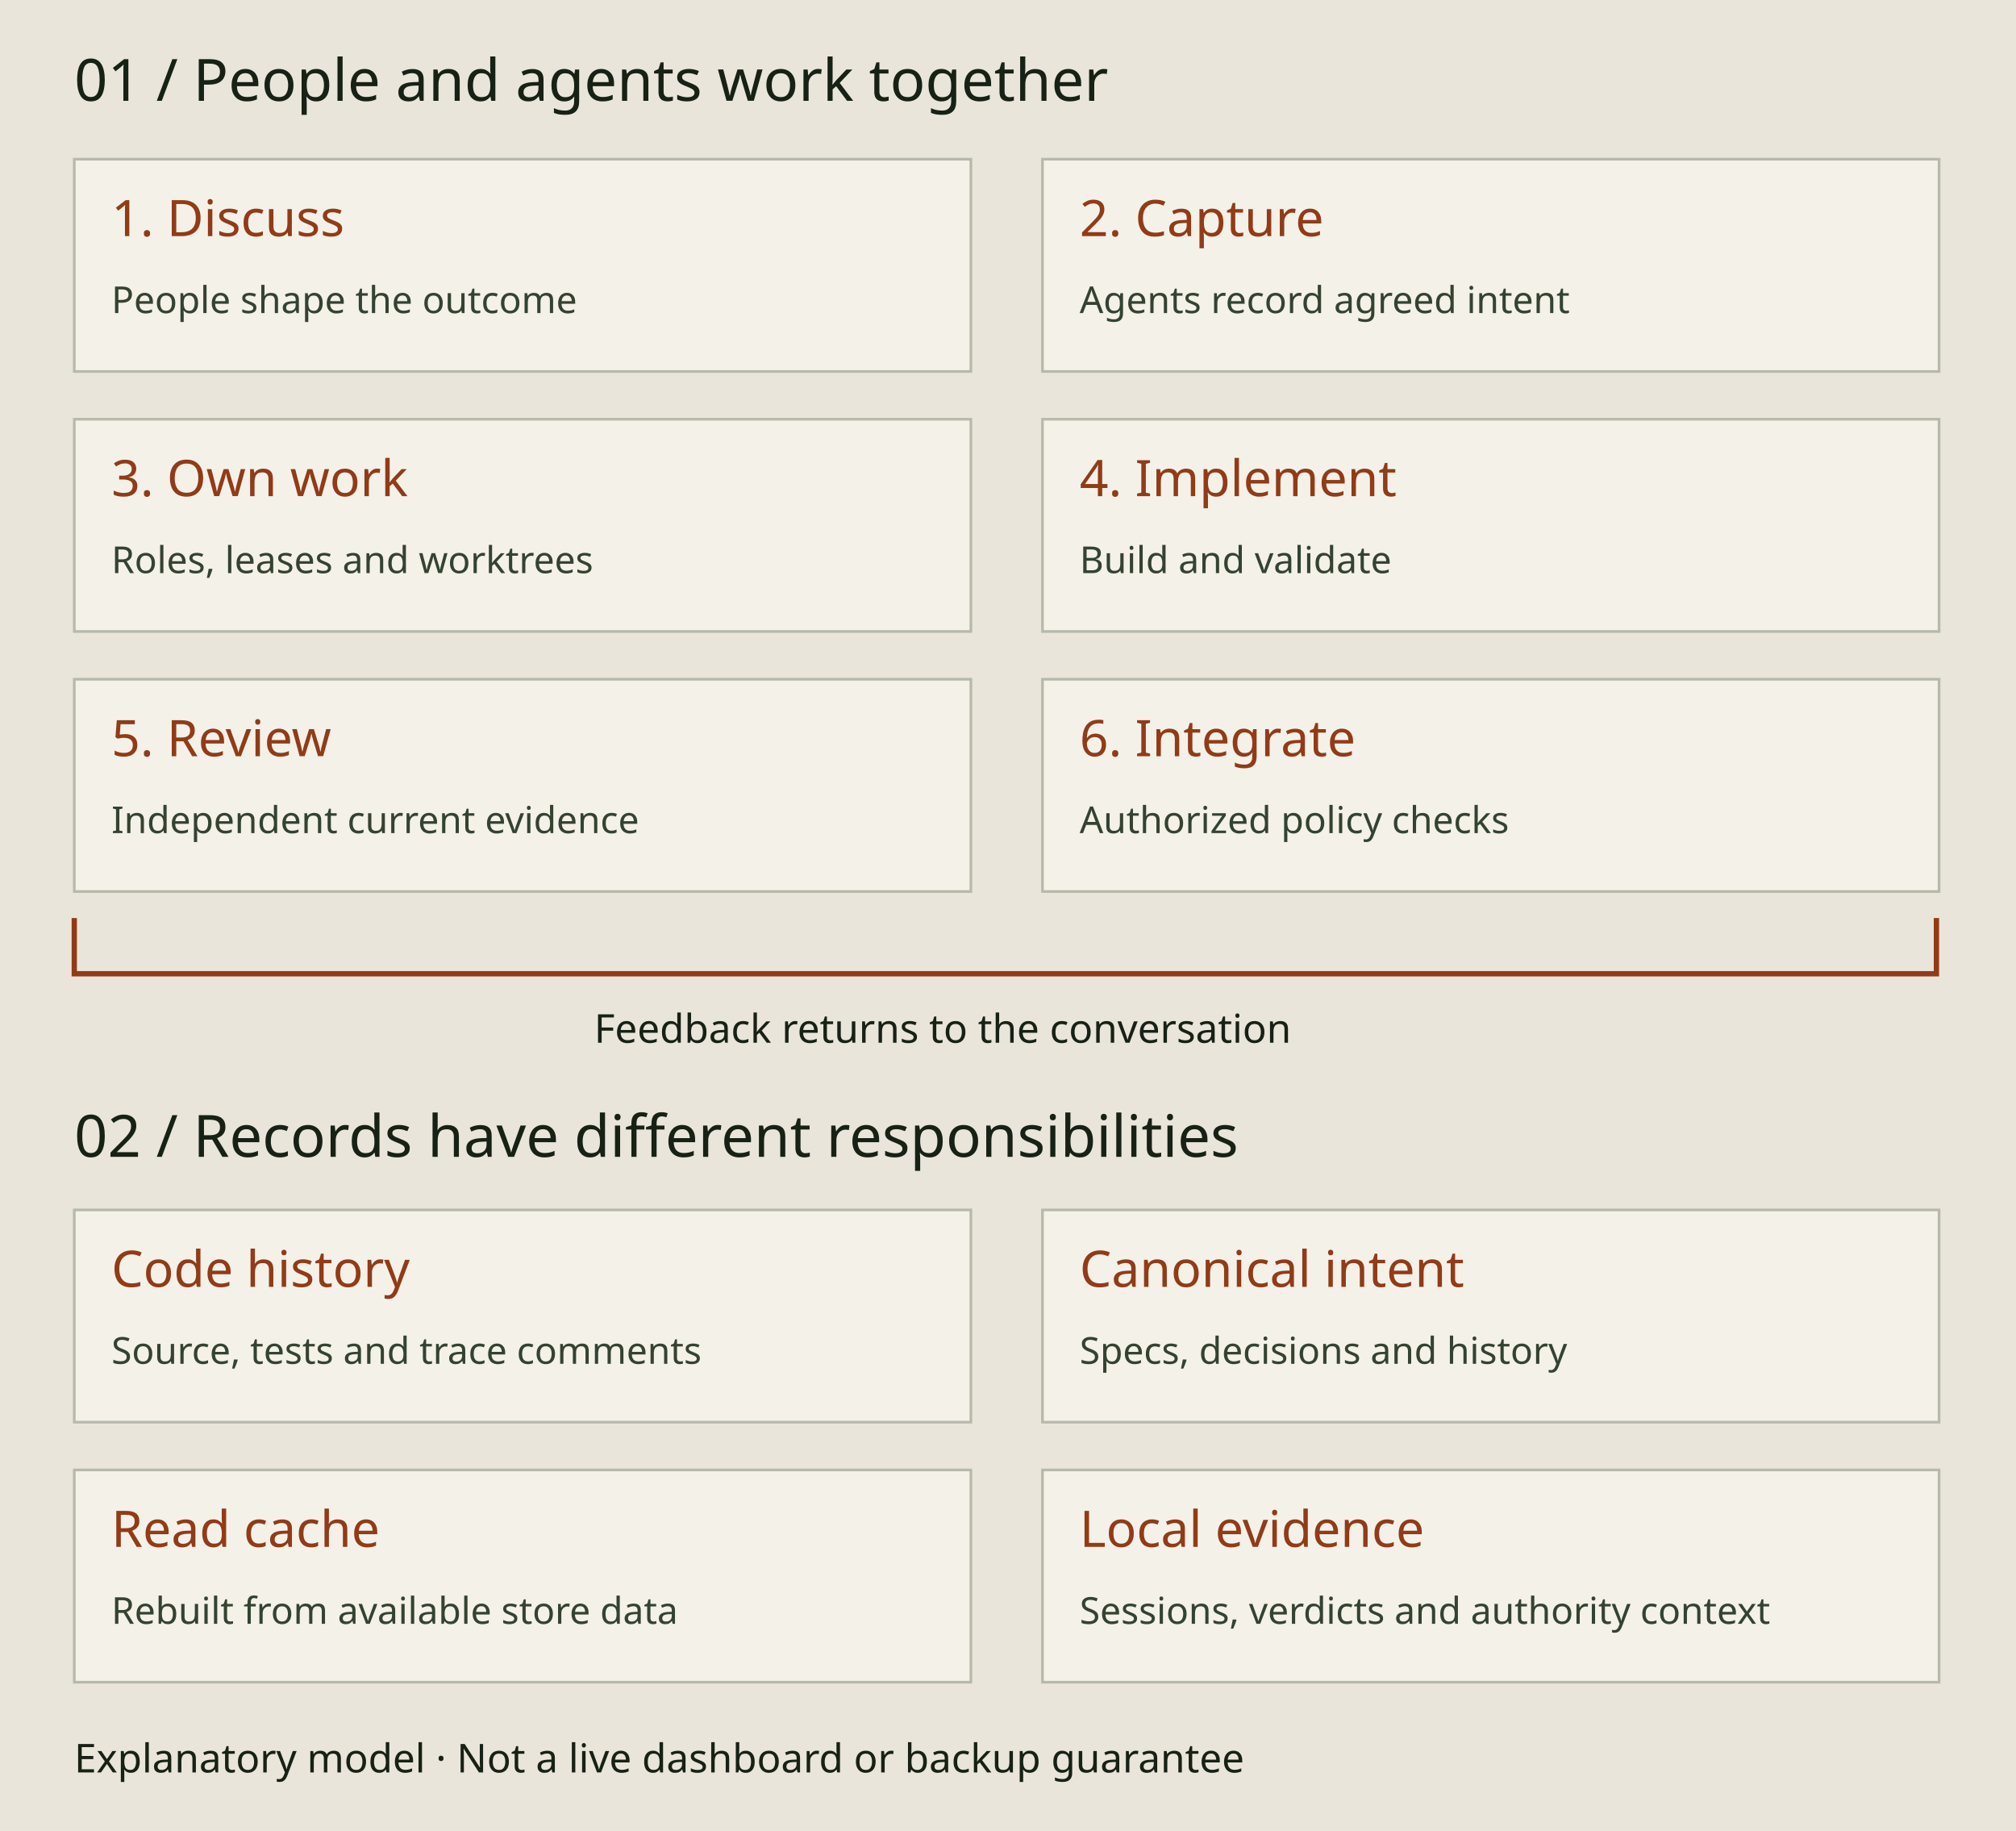
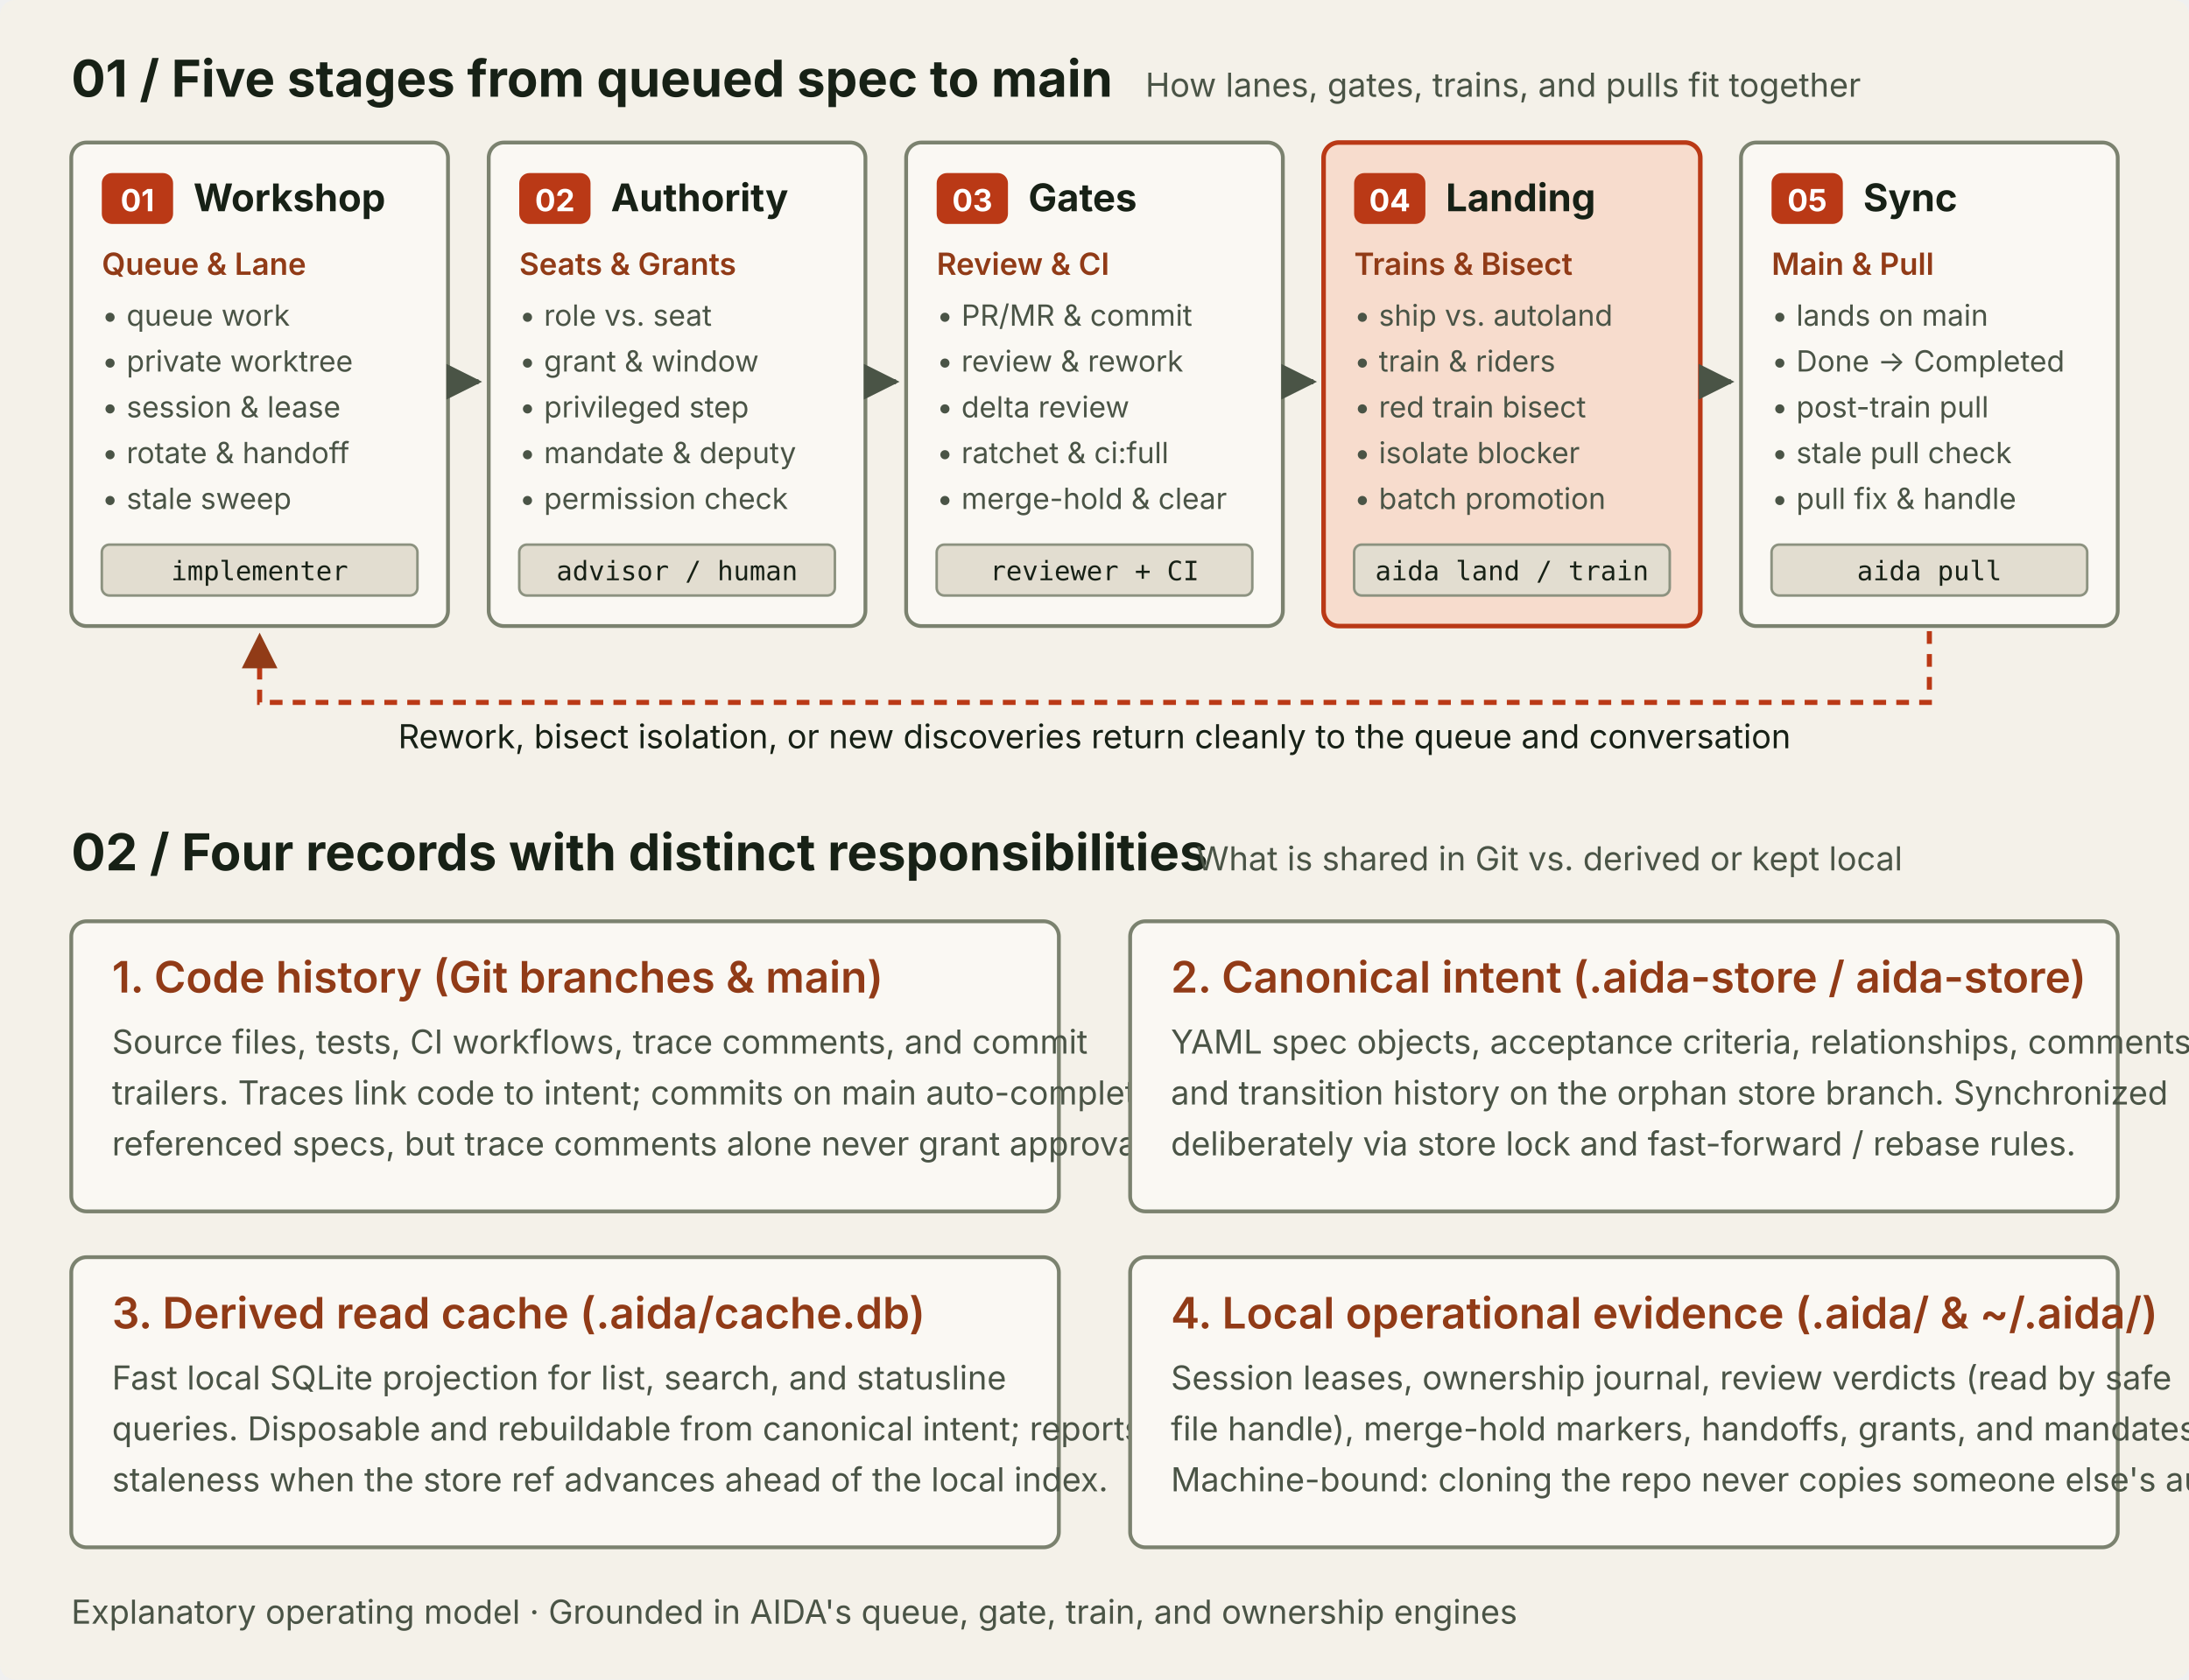
- <svg xmlns="http://www.w3.org/2000/svg" viewBox="0 0 760 690" role="img" aria-labelledby="title desc">
-   <rect width="760" height="690" fill="#e9e5da" />
-   <text x="28" y="38" font-family="sans-serif" font-size="22" fill="#172116">01 / People and agents work together</text>
-   <rect x="28" y="60" width="338" height="80" fill="#f4f1e9" stroke="#b6b9ab" />
-   <text x="42" y="89" font-family="sans-serif" font-size="19" fill="#913b17">1. Discuss</text>
-   <text x="42" y="118" font-family="sans-serif" font-size="14" fill="#344331">People shape the outcome</text>
-   <rect x="393" y="60" width="338" height="80" fill="#f4f1e9" stroke="#b6b9ab" />
-   <text x="407" y="89" font-family="sans-serif" font-size="19" fill="#913b17">2. Capture</text>
-   <text x="407" y="118" font-family="sans-serif" font-size="14" fill="#344331">Agents record agreed intent</text>
-   <rect x="28" y="158" width="338" height="80" fill="#f4f1e9" stroke="#b6b9ab" />
-   <text x="42" y="187" font-family="sans-serif" font-size="19" fill="#913b17">3. Own work</text>
-   <text x="42" y="216" font-family="sans-serif" font-size="14" fill="#344331">Roles, leases and worktrees</text>
-   <rect x="393" y="158" width="338" height="80" fill="#f4f1e9" stroke="#b6b9ab" />
-   <text x="407" y="187" font-family="sans-serif" font-size="19" fill="#913b17">4. Implement</text>
-   <text x="407" y="216" font-family="sans-serif" font-size="14" fill="#344331">Build and validate</text>
-   <rect x="28" y="256" width="338" height="80" fill="#f4f1e9" stroke="#b6b9ab" />
-   <text x="42" y="285" font-family="sans-serif" font-size="19" fill="#913b17">5. Review</text>
-   <text x="42" y="314" font-family="sans-serif" font-size="14" fill="#344331">Independent current evidence</text>
-   <rect x="393" y="256" width="338" height="80" fill="#f4f1e9" stroke="#b6b9ab" />
-   <text x="407" y="285" font-family="sans-serif" font-size="19" fill="#913b17">6. Integrate</text>
-   <text x="407" y="314" font-family="sans-serif" font-size="14" fill="#344331">Authorized policy checks</text>
-   <path d="M730 346V367H28V346" fill="none" stroke="#913b17" stroke-width="2" />
-   <text x="224" y="393" font-family="sans-serif" font-size="15" fill="#172116">Feedback returns to the conversation</text>
-   <text x="28" y="436" font-family="sans-serif" font-size="22" fill="#172116">02 / Records have different responsibilities</text>
-   <rect x="28" y="456" width="338" height="80" fill="#f4f1e9" stroke="#b6b9ab" />
-   <text x="42" y="485" font-family="sans-serif" font-size="19" fill="#913b17">Code history</text>
-   <text x="42" y="514" font-family="sans-serif" font-size="14" fill="#344331">Source, tests and trace comments</text>
-   <rect x="393" y="456" width="338" height="80" fill="#f4f1e9" stroke="#b6b9ab" />
-   <text x="407" y="485" font-family="sans-serif" font-size="19" fill="#913b17">Canonical intent</text>
-   <text x="407" y="514" font-family="sans-serif" font-size="14" fill="#344331">Specs, decisions and history</text>
-   <rect x="28" y="554" width="338" height="80" fill="#f4f1e9" stroke="#b6b9ab" />
-   <text x="42" y="583" font-family="sans-serif" font-size="19" fill="#913b17">Read cache</text>
-   <text x="42" y="612" font-family="sans-serif" font-size="14" fill="#344331">Rebuilt from available store data</text>
-   <rect x="393" y="554" width="338" height="80" fill="#f4f1e9" stroke="#b6b9ab" />
-   <text x="407" y="583" font-family="sans-serif" font-size="19" fill="#913b17">Local evidence</text>
-   <text x="407" y="612" font-family="sans-serif" font-size="14" fill="#344331">Sessions, verdicts and authority context</text>
-   <text x="28" y="668" font-family="sans-serif" font-size="15" fill="#172116">Explanatory model · Not a live dashboard or backup guarantee</text>
+ <svg xmlns="http://www.w3.org/2000/svg" viewBox="0 0 860 660" role="img" aria-labelledby="title desc">
+   <style>
+     .bg { fill: #f4f1e9; }
+     .surface { fill: #e9e5da; stroke: #b6b9ab; stroke-width: 1.5; }
+     .card { fill: #faf8f3; stroke: #7b826f; stroke-width: 1.5; }
+     .card-accent { fill: #f7dccd; stroke: #ba3916; stroke-width: 1.8; }
+     .card-green { fill: #e1ece3; stroke: #2b6cb0; stroke-width: 1.5; }
+     .badge { fill: #ba3916; }
+     .badge-ink { fill: #ffffff; font-weight: 700; }
+     .ink { fill: #172116; }
+     .muted { fill: #4a5446; }
+     .accent { fill: #913b17; font-weight: 600; }
+     .pill { fill: #e2ddd0; stroke: #8c9280; stroke-width: 1; }
+     .edge { stroke: #5e635a; stroke-width: 2; fill: none; }
+     .edge-accent { stroke: #ba3916; stroke-width: 2; fill: none; stroke-dasharray: 5 4; }
+     text { font-family: Inter, "Helvetica Neue", Arial, sans-serif; }
+     .mono { font-family: "JetBrains Mono", "Fira Code", monospace; }
+     @media (prefers-color-scheme: dark) {
+       .bg { fill: #141c13; }
+       .surface { fill: #1d281b; stroke: #465242; }
+       .card { fill: #243222; stroke: #75806b; }
+       .card-accent { fill: #42261a; stroke: #ffb485; }
+       .card-green { fill: #1e352f; stroke: #63b3ed; }
+       .badge { fill: #e05a33; }
+       .ink { fill: #f4f1e9; }
+       .muted { fill: #c4cabe; }
+       .accent { fill: #ffb485; }
+       .pill { fill: #2f3e2c; stroke: #687360; }
+       .edge { stroke: #a8b0a0; }
+       .edge-accent { stroke: #ffb485; }
+     }
+   </style>
+   <defs>
+     <marker id="arrow" viewBox="0 0 10 10" refX="9" refY="5" markerWidth="7" markerHeight="7" orient="auto-start-reverse">
+       <path d="M0 0L10 5L0 10z" class="muted" />
+     </marker>
+     <marker id="arrow-accent" viewBox="0 0 10 10" refX="9" refY="5" markerWidth="7" markerHeight="7" orient="auto-start-reverse">
+       <path d="M0 0L10 5L0 10z" class="accent" />
+     </marker>
+   </defs>
+   <rect class="bg" width="860" height="660" rx="6" />
+   <text class="ink" x="28" y="38" font-size="20" font-weight="700">01 / Five stages from queued spec to main</text>
+   <text class="muted" x="450" y="38" font-size="13">How lanes, gates, trains, and pulls fit together</text>
+   <rect class="card" x="28" y="56" width="148" height="190" rx="6" />
+   <rect class="badge" x="40" y="68" width="28" height="20" rx="4" />
+   <text class="badge-ink" x="54" y="83" font-size="12" text-anchor="middle">01</text>
+   <text class="ink" x="76" y="83" font-size="15" font-weight="700">Workshop</text>
+   <text class="accent" x="40" y="108" font-size="12">Queue &amp; Lane</text>
+   <text class="muted" x="40" y="128" font-size="11.5">• queue work</text>
+   <text class="muted" x="40" y="146" font-size="11.5">• private worktree</text>
+   <text class="muted" x="40" y="164" font-size="11.5">• session &amp; lease</text>
+   <text class="muted" x="40" y="182" font-size="11.5">• rotate &amp; handoff</text>
+   <text class="muted" x="40" y="200" font-size="11.5">• stale sweep</text>
+   <rect class="pill" x="40" y="214" width="124" height="20" rx="3" />
+   <text class="mono ink" x="102" y="228" font-size="10.5" text-anchor="middle">implementer</text>
+   <rect class="card" x="192" y="56" width="148" height="190" rx="6" />
+   <rect class="badge" x="204" y="68" width="28" height="20" rx="4" />
+   <text class="badge-ink" x="218" y="83" font-size="12" text-anchor="middle">02</text>
+   <text class="ink" x="240" y="83" font-size="15" font-weight="700">Authority</text>
+   <text class="accent" x="204" y="108" font-size="12">Seats &amp; Grants</text>
+   <text class="muted" x="204" y="128" font-size="11.5">• role vs. seat</text>
+   <text class="muted" x="204" y="146" font-size="11.5">• grant &amp; window</text>
+   <text class="muted" x="204" y="164" font-size="11.5">• privileged step</text>
+   <text class="muted" x="204" y="182" font-size="11.5">• mandate &amp; deputy</text>
+   <text class="muted" x="204" y="200" font-size="11.5">• permission check</text>
+   <rect class="pill" x="204" y="214" width="124" height="20" rx="3" />
+   <text class="mono ink" x="266" y="228" font-size="10.5" text-anchor="middle">advisor / human</text>
+   <rect class="card" x="356" y="56" width="148" height="190" rx="6" />
+   <rect class="badge" x="368" y="68" width="28" height="20" rx="4" />
+   <text class="badge-ink" x="382" y="83" font-size="12" text-anchor="middle">03</text>
+   <text class="ink" x="404" y="83" font-size="15" font-weight="700">Gates</text>
+   <text class="accent" x="368" y="108" font-size="12">Review &amp; CI</text>
+   <text class="muted" x="368" y="128" font-size="11.5">• PR/MR &amp; commit</text>
+   <text class="muted" x="368" y="146" font-size="11.5">• review &amp; rework</text>
+   <text class="muted" x="368" y="164" font-size="11.5">• delta review</text>
+   <text class="muted" x="368" y="182" font-size="11.5">• ratchet &amp; ci:full</text>
+   <text class="muted" x="368" y="200" font-size="11.5">• merge-hold &amp; clear</text>
+   <rect class="pill" x="368" y="214" width="124" height="20" rx="3" />
+   <text class="mono ink" x="430" y="228" font-size="10.5" text-anchor="middle">reviewer + CI</text>
+   <rect class="card-accent" x="520" y="56" width="148" height="190" rx="6" />
+   <rect class="badge" x="532" y="68" width="28" height="20" rx="4" />
+   <text class="badge-ink" x="546" y="83" font-size="12" text-anchor="middle">04</text>
+   <text class="ink" x="568" y="83" font-size="15" font-weight="700">Landing</text>
+   <text class="accent" x="532" y="108" font-size="12">Trains &amp; Bisect</text>
+   <text class="muted" x="532" y="128" font-size="11.5">• ship vs. autoland</text>
+   <text class="muted" x="532" y="146" font-size="11.5">• train &amp; riders</text>
+   <text class="muted" x="532" y="164" font-size="11.5">• red train bisect</text>
+   <text class="muted" x="532" y="182" font-size="11.5">• isolate blocker</text>
+   <text class="muted" x="532" y="200" font-size="11.5">• batch promotion</text>
+   <rect class="pill" x="532" y="214" width="124" height="20" rx="3" />
+   <text class="mono ink" x="594" y="228" font-size="10.5" text-anchor="middle">aida land / train</text>
+   <rect class="card" x="684" y="56" width="148" height="190" rx="6" />
+   <rect class="badge" x="696" y="68" width="28" height="20" rx="4" />
+   <text class="badge-ink" x="710" y="83" font-size="12" text-anchor="middle">05</text>
+   <text class="ink" x="732" y="83" font-size="15" font-weight="700">Sync</text>
+   <text class="accent" x="696" y="108" font-size="12">Main &amp; Pull</text>
+   <text class="muted" x="696" y="128" font-size="11.5">• lands on main</text>
+   <text class="muted" x="696" y="146" font-size="11.5">• Done → Completed</text>
+   <text class="muted" x="696" y="164" font-size="11.5">• post-train pull</text>
+   <text class="muted" x="696" y="182" font-size="11.5">• stale pull check</text>
+   <text class="muted" x="696" y="200" font-size="11.5">• pull fix &amp; handle</text>
+   <rect class="pill" x="696" y="214" width="124" height="20" rx="3" />
+   <text class="mono ink" x="758" y="228" font-size="10.5" text-anchor="middle">aida pull</text>
+   <path class="edge" d="M176 150L188 150" marker-end="url(#arrow)" />
+   <path class="edge" d="M340 150L352 150" marker-end="url(#arrow)" />
+   <path class="edge" d="M504 150L516 150" marker-end="url(#arrow)" />
+   <path class="edge" d="M668 150L680 150" marker-end="url(#arrow)" />
+   <path class="edge-accent" d="M758 248V276H102V250" marker-end="url(#arrow-accent)" />
+   <text class="ink" x="430" y="294" font-size="13" text-anchor="middle">Rework, bisect isolation, or new discoveries return cleanly to the queue and conversation</text>
+   <text class="ink" x="28" y="342" font-size="20" font-weight="700">02 / Four records with distinct responsibilities</text>
+   <text class="muted" x="470" y="342" font-size="13">What is shared in Git vs. derived or kept local</text>
+   <rect class="card" x="28" y="362" width="388" height="114" rx="6" />
+   <text class="accent" x="44" y="390" font-size="17">1. Code history (Git branches &amp; main)</text>
+   <text class="muted" x="44" y="414" font-size="13">Source files, tests, CI workflows, trace comments, and commit</text>
+   <text class="muted" x="44" y="434" font-size="13">trailers. Traces link code to intent; commits on main auto-complete</text>
+   <text class="muted" x="44" y="454" font-size="13">referenced specs, but trace comments alone never grant approval.</text>
+   <rect class="card" x="444" y="362" width="388" height="114" rx="6" />
+   <text class="accent" x="460" y="390" font-size="17">2. Canonical intent (.aida-store / aida-store)</text>
+   <text class="muted" x="460" y="414" font-size="13">YAML spec objects, acceptance criteria, relationships, comments,</text>
+   <text class="muted" x="460" y="434" font-size="13">and transition history on the orphan store branch. Synchronized</text>
+   <text class="muted" x="460" y="454" font-size="13">deliberately via store lock and fast-forward / rebase rules.</text>
+   <rect class="card" x="28" y="494" width="388" height="114" rx="6" />
+   <text class="accent" x="44" y="522" font-size="17">3. Derived read cache (.aida/cache.db)</text>
+   <text class="muted" x="44" y="546" font-size="13">Fast local SQLite projection for list, search, and statusline</text>
+   <text class="muted" x="44" y="566" font-size="13">queries. Disposable and rebuildable from canonical intent; reports</text>
+   <text class="muted" x="44" y="586" font-size="13">staleness when the store ref advances ahead of the local index.</text>
+   <rect class="card" x="444" y="494" width="388" height="114" rx="6" />
+   <text class="accent" x="460" y="522" font-size="17">4. Local operational evidence (.aida/ &amp; ~/.aida/)</text>
+   <text class="muted" x="460" y="546" font-size="13">Session leases, ownership journal, review verdicts (read by safe</text>
+   <text class="muted" x="460" y="566" font-size="13">file handle), merge-hold markers, handoffs, grants, and mandates.</text>
+   <text class="muted" x="460" y="586" font-size="13">Machine-bound: cloning the repo never copies someone else's authority.</text>
+   <text class="muted" x="28" y="638" font-size="13">Explanatory operating model · Grounded in AIDA's queue, gate, train, and ownership engines</text>
</svg>
